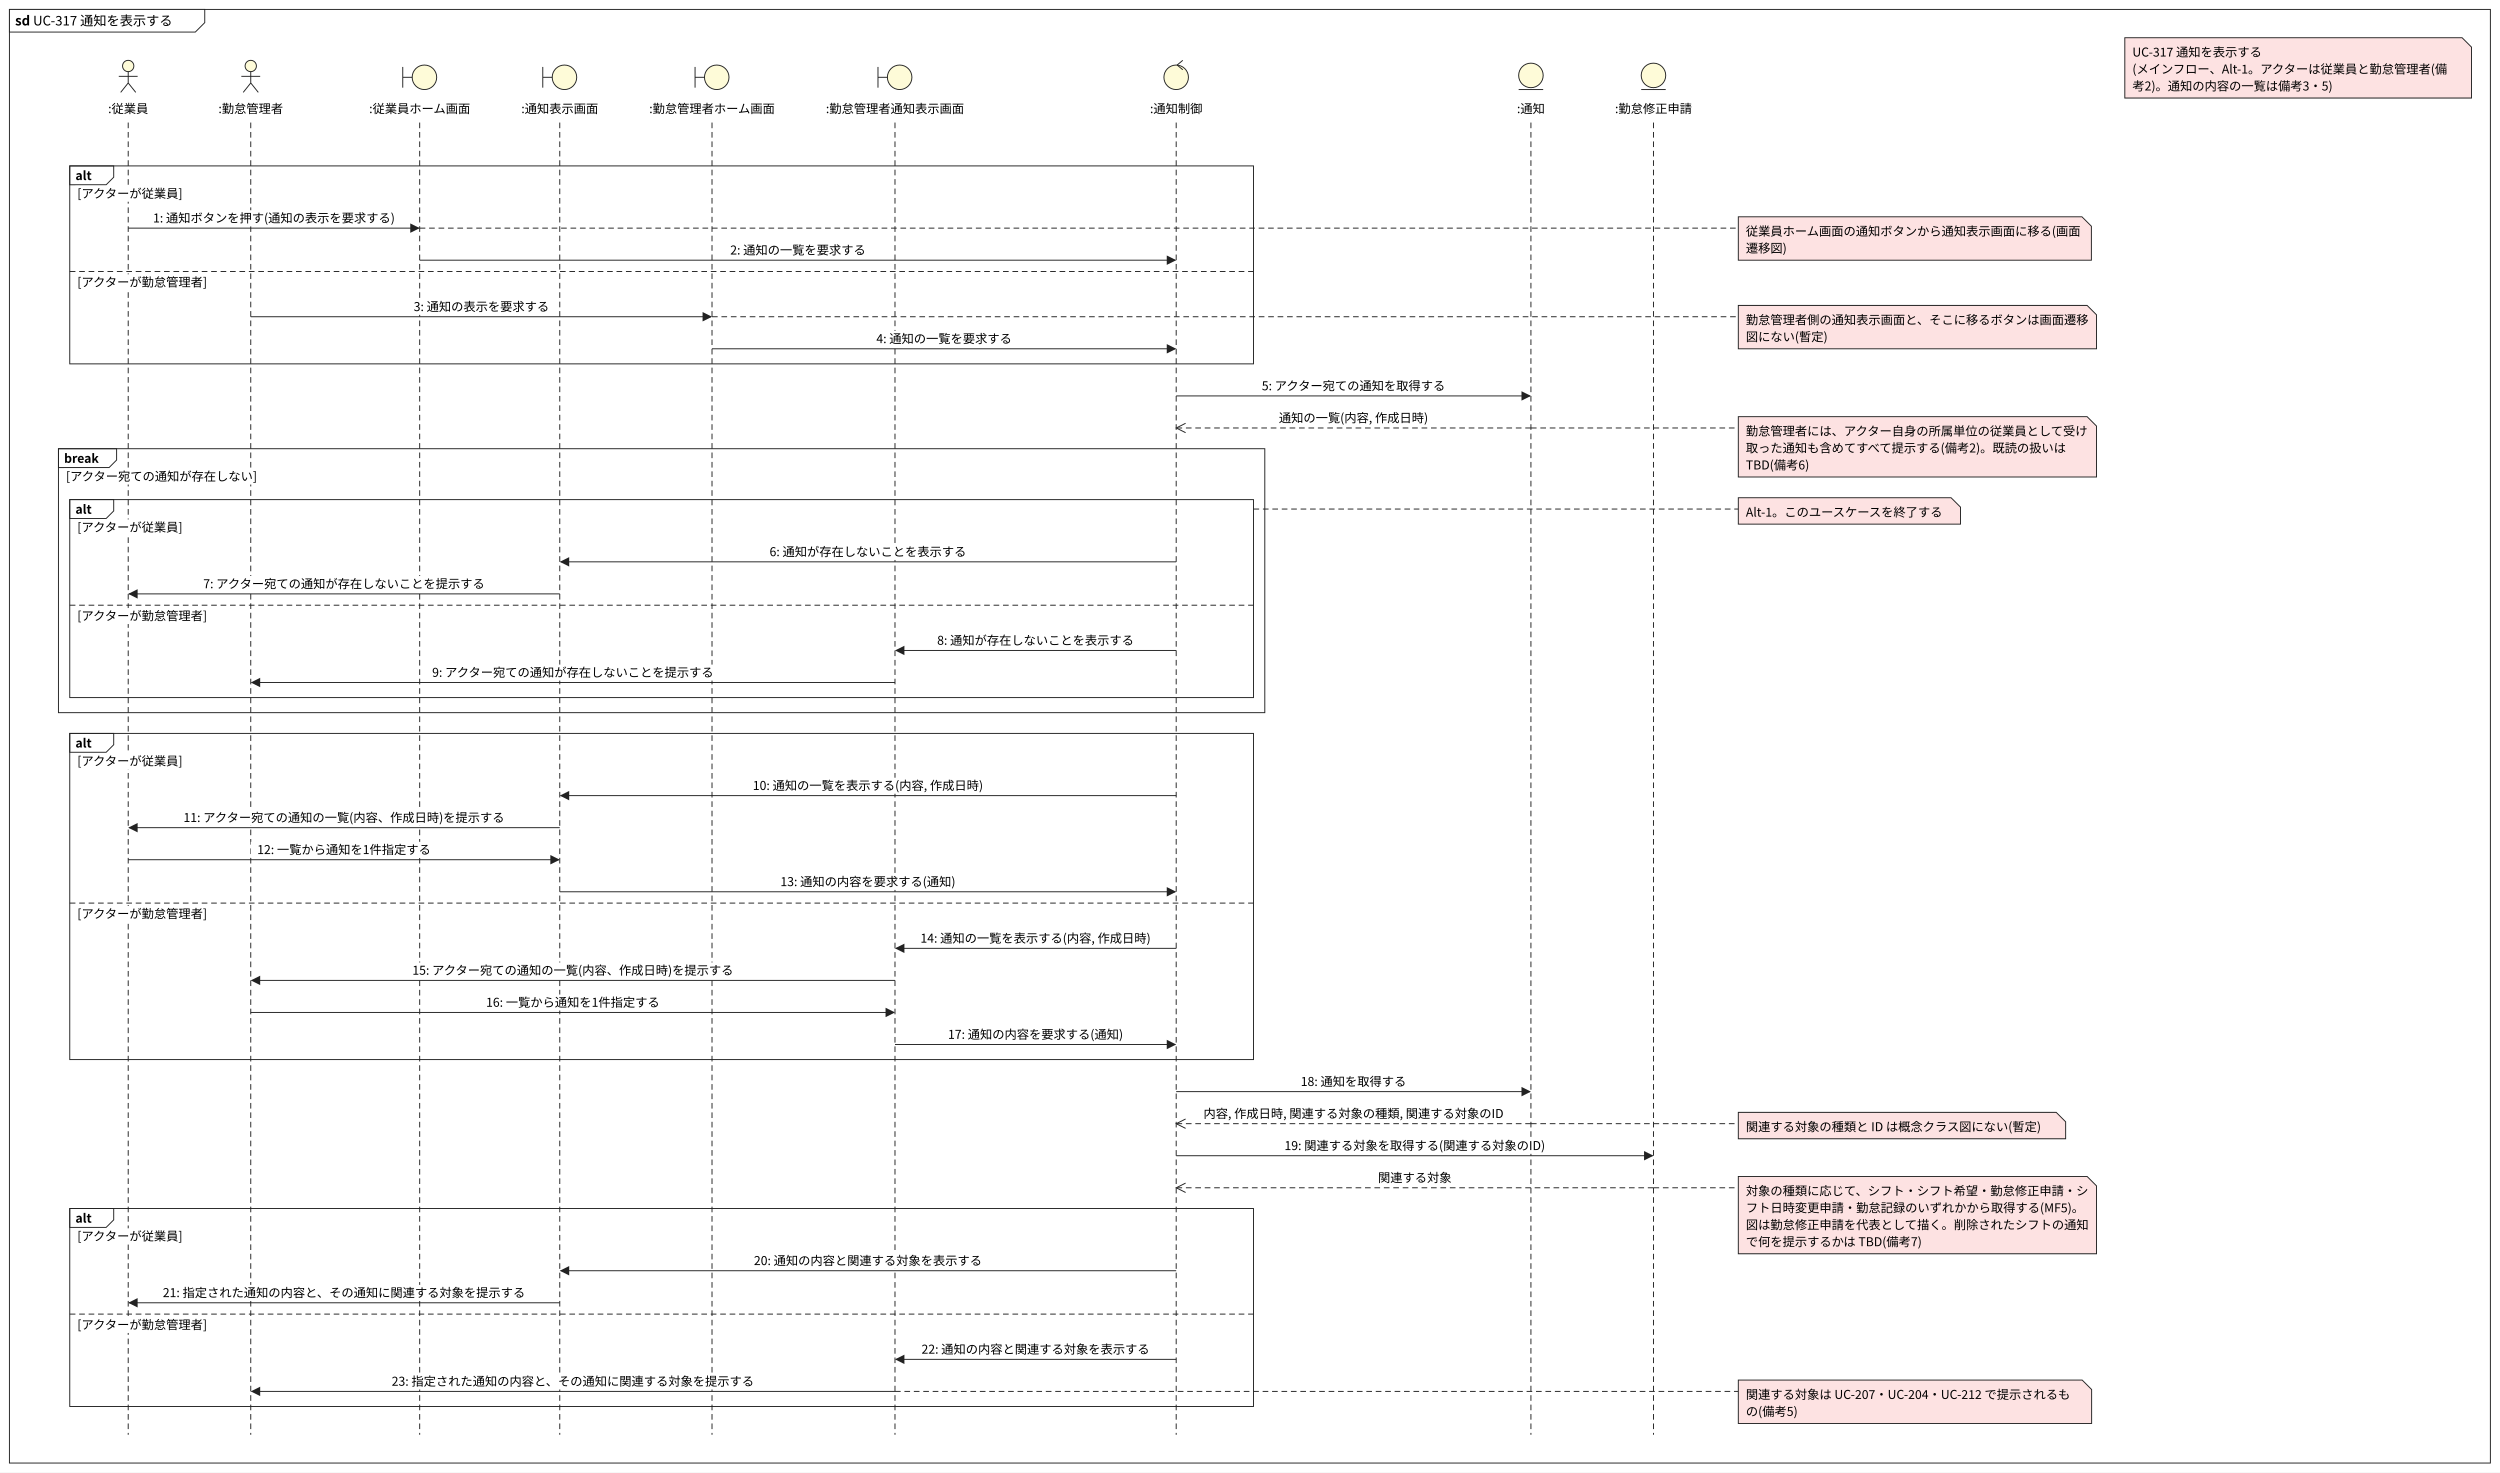
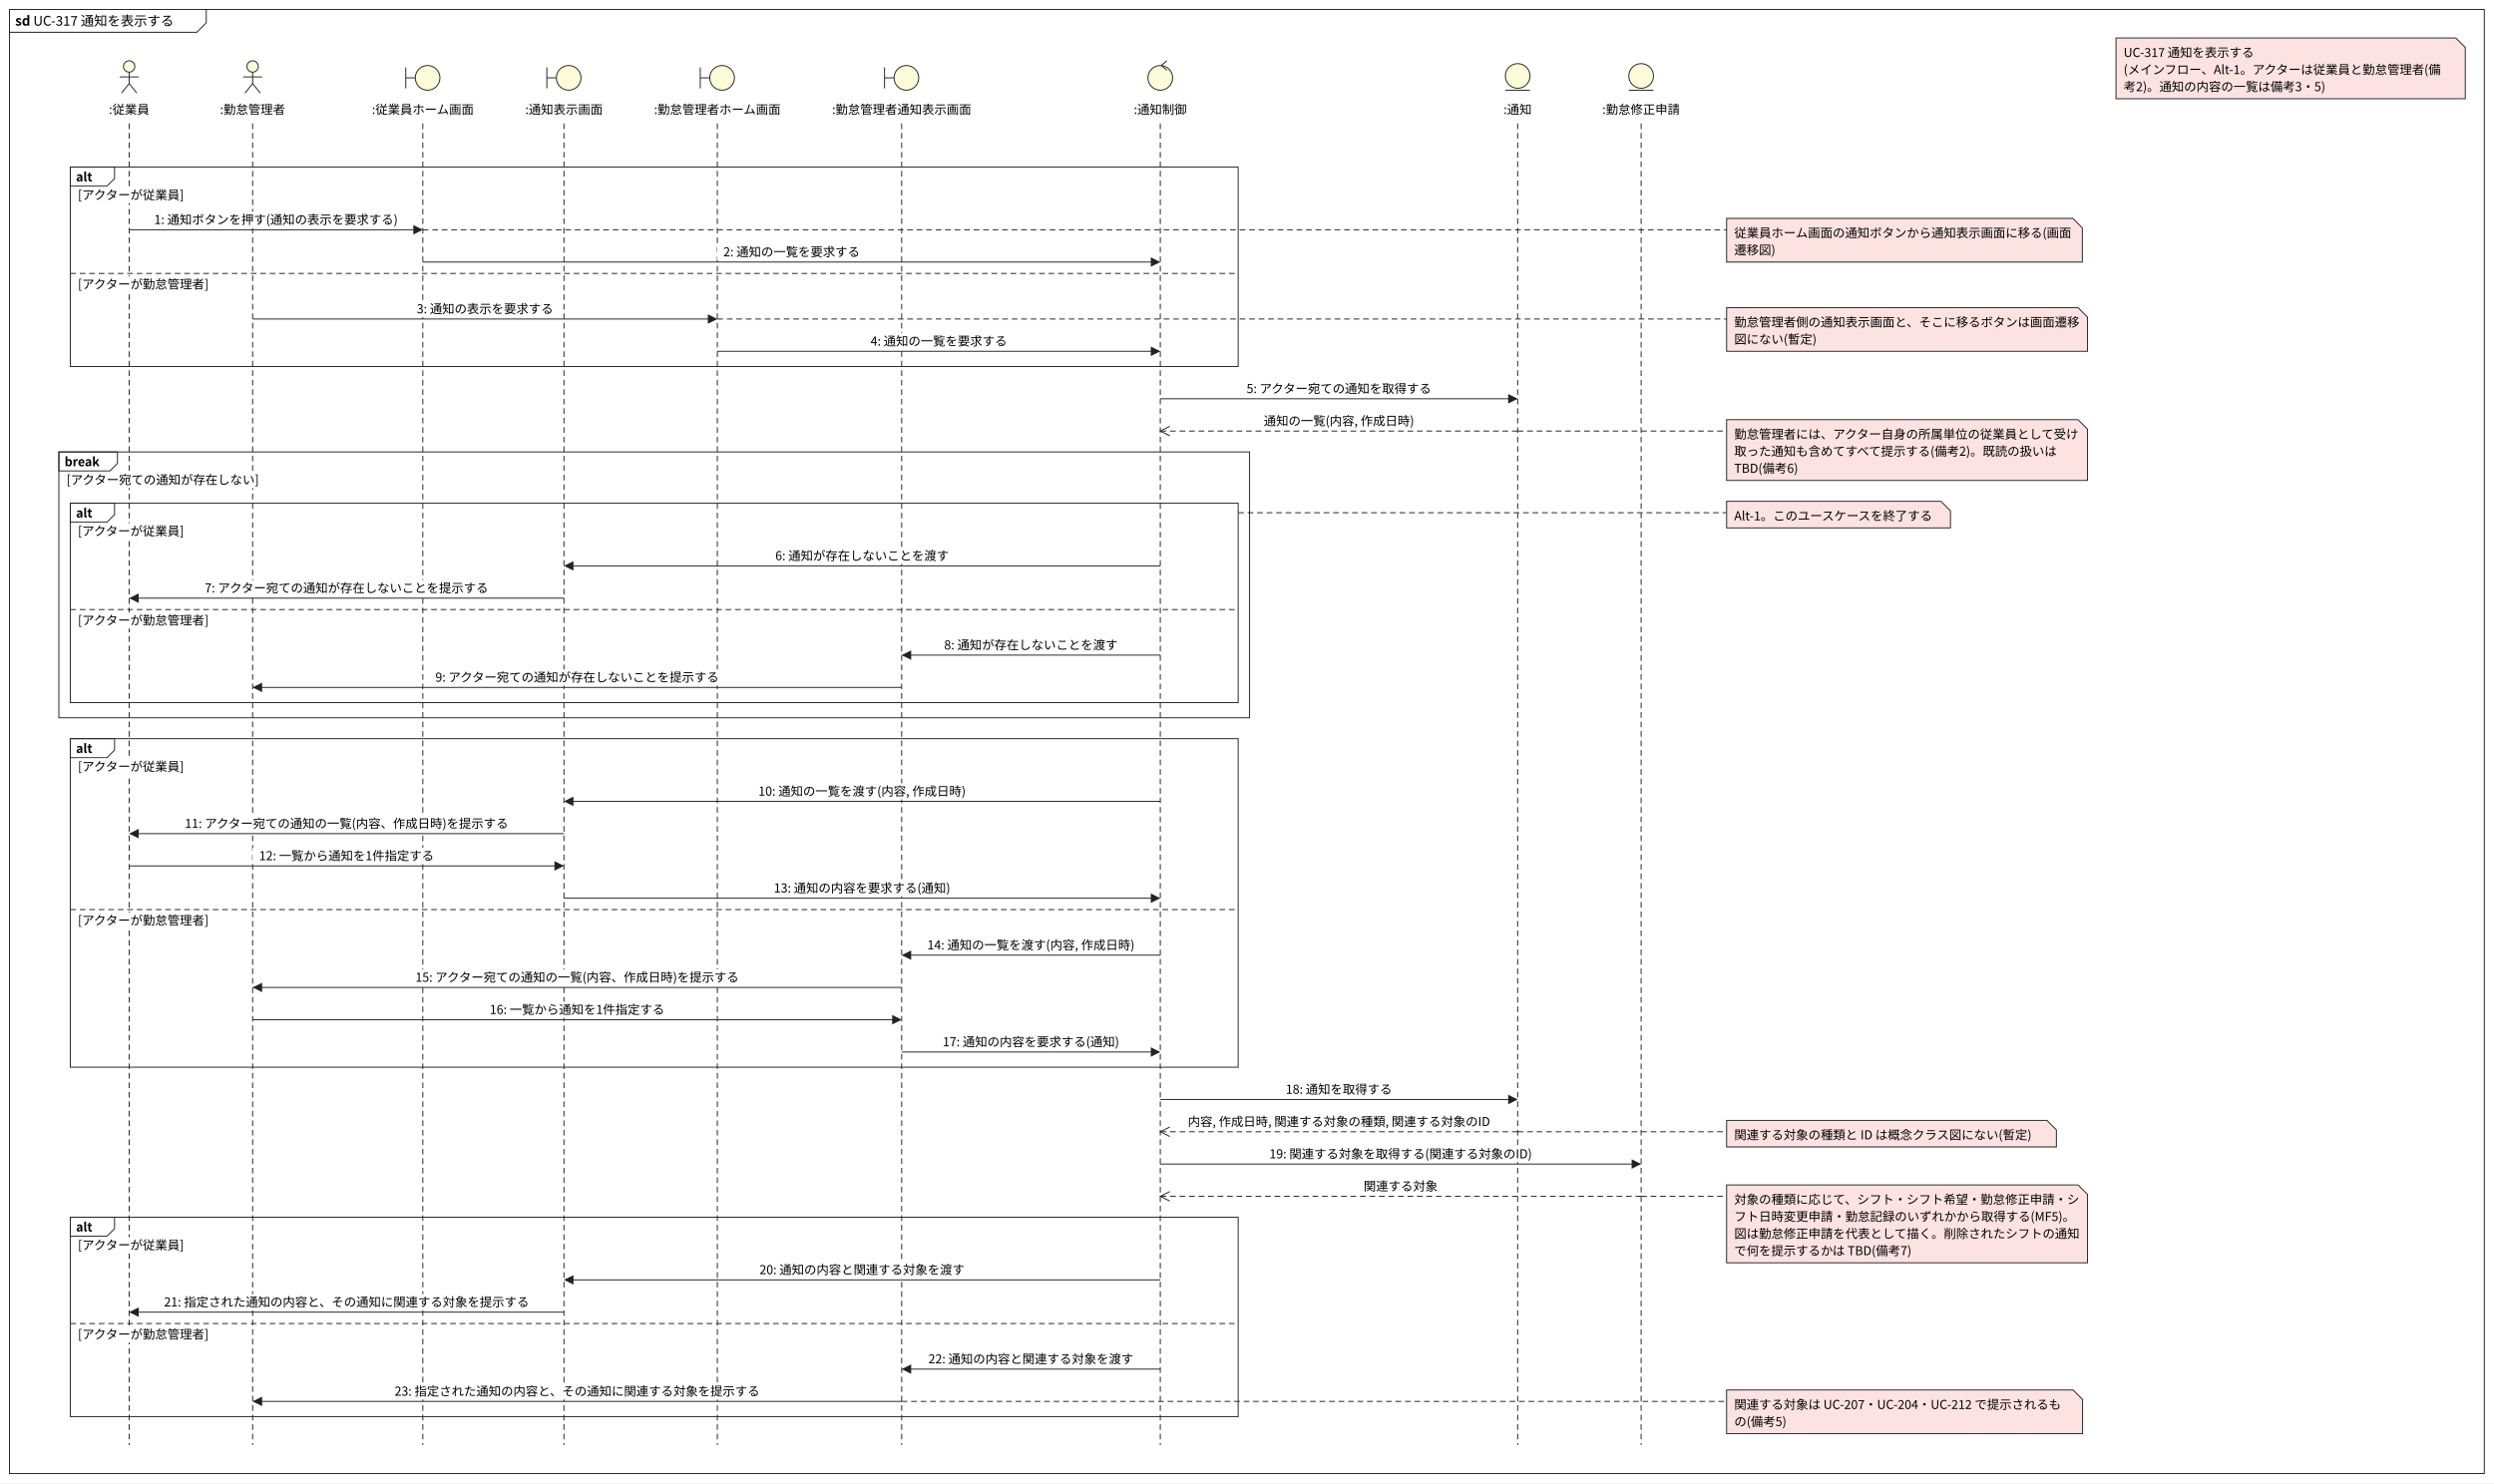
- <svg xmlns="http://www.w3.org/2000/svg" width="2652" height="1562" viewBox="0 0 2652 1562" font-family="'Noto Sans CJK JP','Noto Sans JP','Hiragino Sans','Yu Gothic','Meiryo','IPAGothic',sans-serif">
+ <svg xmlns="http://www.w3.org/2000/svg" width="2626" height="1562" viewBox="0 0 2626 1562" font-family="'Noto Sans CJK JP','Noto Sans JP','Hiragino Sans','Yu Gothic','Meiryo','IPAGothic',sans-serif">
  <rect width="100%" height="100%" fill="#fff" />
-   <rect x="10" y="10" width="2631.8" height="1542.0" fill="none" stroke="#222" />
+   <rect x="10" y="10" width="2605.8" height="1542.0" fill="none" stroke="#222" />
  <path d="M10 10 H217.2 V24 L207.2 34 H10 Z" fill="#fff" stroke="#222" />
  <path d="M74 176 H120.62 V188 L112.62 196 H74 Z" fill="#fff" stroke="#222" />
  <line x1="136.0" y1="242.0" x2="444.2" y2="242.0" stroke="#222" stroke-width="1" />
  <polygon points="445.2,242.0 435.2,237.0 435.2,247.0" fill="#222" />
-   <line x1="445.2" y1="242.0" x2="1844.0" y2="242.0" stroke="#222" stroke-width="1" stroke-dasharray="6 4" />
-   <line x1="445.2" y1="276.0" x2="1246.7" y2="276.0" stroke="#222" stroke-width="1" />
-   <polygon points="1247.7,276.0 1237.7,271.0 1237.7,281.0" fill="#222" />
+   <line x1="445.2" y1="242.0" x2="1818.0" y2="242.0" stroke="#222" stroke-width="1" stroke-dasharray="6 4" />
+   <line x1="445.2" y1="276.0" x2="1220.7" y2="276.0" stroke="#222" stroke-width="1" />
+   <polygon points="1221.7,276.0 1211.7,271.0 1211.7,281.0" fill="#222" />
  <line x1="266.0" y1="336.0" x2="754.3" y2="336.0" stroke="#222" stroke-width="1" />
  <polygon points="755.3,336.0 745.3,331.0 745.3,341.0" fill="#222" />
-   <line x1="755.3" y1="336.0" x2="1844.0" y2="336.0" stroke="#222" stroke-width="1" stroke-dasharray="6 4" />
-   <line x1="755.3" y1="370.0" x2="1246.7" y2="370.0" stroke="#222" stroke-width="1" />
-   <polygon points="1247.7,370.0 1237.7,365.0 1237.7,375.0" fill="#222" />
-   <rect x="74.0" y="176.0" width="1255.7" height="210.0" rx="0" fill="none" stroke="#222" />
-   <line x1="74.0" y1="288.0" x2="1329.7" y2="288.0" stroke="#222" stroke-width="1" stroke-dasharray="6 4" />
-   <line x1="1247.7" y1="420.0" x2="1623.0" y2="420.0" stroke="#222" stroke-width="1" />
-   <polygon points="1624.0,420.0 1614.0,415.0 1614.0,425.0" fill="#222" />
-   <line x1="1624.0" y1="454.0" x2="1248.7" y2="454.0" stroke="#222" stroke-width="1" stroke-dasharray="6 4" />
-   <polyline points="1257.7,449.0 1247.7,454.0 1257.7,459.0" fill="none" stroke="#222" />
-   <line x1="1624.0" y1="454.0" x2="1844.0" y2="454.0" stroke="#222" stroke-width="1" stroke-dasharray="6 4" />
+   <line x1="755.3" y1="336.0" x2="1818.0" y2="336.0" stroke="#222" stroke-width="1" stroke-dasharray="6 4" />
+   <line x1="755.3" y1="370.0" x2="1220.7" y2="370.0" stroke="#222" stroke-width="1" />
+   <polygon points="1221.7,370.0 1211.7,365.0 1211.7,375.0" fill="#222" />
+   <rect x="74.0" y="176.0" width="1229.7" height="210.0" rx="0" fill="none" stroke="#222" />
+   <line x1="74.0" y1="288.0" x2="1303.7" y2="288.0" stroke="#222" stroke-width="1" stroke-dasharray="6 4" />
+   <line x1="1221.7" y1="420.0" x2="1597.0" y2="420.0" stroke="#222" stroke-width="1" />
+   <polygon points="1598.0,420.0 1588.0,415.0 1588.0,425.0" fill="#222" />
+   <line x1="1598.0" y1="454.0" x2="1222.7" y2="454.0" stroke="#222" stroke-width="1" stroke-dasharray="6 4" />
+   <polyline points="1231.7,449.0 1221.7,454.0 1231.7,459.0" fill="none" stroke="#222" />
+   <line x1="1598.0" y1="454.0" x2="1818.0" y2="454.0" stroke="#222" stroke-width="1" stroke-dasharray="6 4" />
  <path d="M62 476 H123.7 V488 L115.7 496 H62 Z" fill="#fff" stroke="#222" />
  <path d="M74 530 H120.62 V542 L112.62 550 H74 Z" fill="#fff" stroke="#222" />
-   <line x1="1247.7" y1="596.0" x2="594.8" y2="596.0" stroke="#222" stroke-width="1" />
+   <line x1="1221.7" y1="596.0" x2="594.8" y2="596.0" stroke="#222" stroke-width="1" />
  <polygon points="593.8,596.0 603.8,591.0 603.8,601.0" fill="#222" />
  <line x1="593.8" y1="630.0" x2="137.0" y2="630.0" stroke="#222" stroke-width="1" />
  <polygon points="136.0,630.0 146.0,625.0 146.0,635.0" fill="#222" />
-   <line x1="1247.7" y1="690.0" x2="950.4" y2="690.0" stroke="#222" stroke-width="1" />
+   <line x1="1221.7" y1="690.0" x2="950.4" y2="690.0" stroke="#222" stroke-width="1" />
  <polygon points="949.4,690.0 959.4,685.0 959.4,695.0" fill="#222" />
  <line x1="949.4" y1="724.0" x2="267.0" y2="724.0" stroke="#222" stroke-width="1" />
  <polygon points="266.0,724.0 276.0,719.0 276.0,729.0" fill="#222" />
-   <rect x="74.0" y="530.0" width="1255.7" height="210.0" rx="0" fill="none" stroke="#222" />
-   <line x1="74.0" y1="642.0" x2="1329.7" y2="642.0" stroke="#222" stroke-width="1" stroke-dasharray="6 4" />
-   <line x1="1329.7" y1="540.0" x2="1844.0" y2="540.0" stroke="#222" stroke-width="1" stroke-dasharray="6 4" />
-   <rect x="62.0" y="476.0" width="1279.7" height="280.0" rx="0" fill="none" stroke="#222" />
+   <rect x="74.0" y="530.0" width="1229.7" height="210.0" rx="0" fill="none" stroke="#222" />
+   <line x1="74.0" y1="642.0" x2="1303.7" y2="642.0" stroke="#222" stroke-width="1" stroke-dasharray="6 4" />
+   <line x1="1303.7" y1="540.0" x2="1818.0" y2="540.0" stroke="#222" stroke-width="1" stroke-dasharray="6 4" />
+   <rect x="62.0" y="476.0" width="1253.7" height="280.0" rx="0" fill="none" stroke="#222" />
  <path d="M74 778 H120.62 V790 L112.62 798 H74 Z" fill="#fff" stroke="#222" />
-   <line x1="1247.7" y1="844.0" x2="594.8" y2="844.0" stroke="#222" stroke-width="1" />
+   <line x1="1221.7" y1="844.0" x2="594.8" y2="844.0" stroke="#222" stroke-width="1" />
  <polygon points="593.8,844.0 603.8,839.0 603.8,849.0" fill="#222" />
  <line x1="593.8" y1="878.0" x2="137.0" y2="878.0" stroke="#222" stroke-width="1" />
  <polygon points="136.0,878.0 146.0,873.0 146.0,883.0" fill="#222" />
  <line x1="136.0" y1="912.0" x2="592.8" y2="912.0" stroke="#222" stroke-width="1" />
  <polygon points="593.8,912.0 583.8,907.0 583.8,917.0" fill="#222" />
-   <line x1="593.8" y1="946.0" x2="1246.7" y2="946.0" stroke="#222" stroke-width="1" />
-   <polygon points="1247.7,946.0 1237.7,941.0 1237.7,951.0" fill="#222" />
-   <line x1="1247.7" y1="1006.0" x2="950.4" y2="1006.0" stroke="#222" stroke-width="1" />
+   <line x1="593.8" y1="946.0" x2="1220.7" y2="946.0" stroke="#222" stroke-width="1" />
+   <polygon points="1221.7,946.0 1211.7,941.0 1211.7,951.0" fill="#222" />
+   <line x1="1221.7" y1="1006.0" x2="950.4" y2="1006.0" stroke="#222" stroke-width="1" />
  <polygon points="949.4,1006.0 959.4,1001.0 959.4,1011.0" fill="#222" />
  <line x1="949.4" y1="1040.0" x2="267.0" y2="1040.0" stroke="#222" stroke-width="1" />
  <polygon points="266.0,1040.0 276.0,1035.0 276.0,1045.0" fill="#222" />
  <line x1="266.0" y1="1074.0" x2="948.4" y2="1074.0" stroke="#222" stroke-width="1" />
  <polygon points="949.4,1074.0 939.4,1069.0 939.4,1079.0" fill="#222" />
-   <line x1="949.4" y1="1108.0" x2="1246.7" y2="1108.0" stroke="#222" stroke-width="1" />
-   <polygon points="1247.7,1108.0 1237.7,1103.0 1237.7,1113.0" fill="#222" />
-   <rect x="74.0" y="778.0" width="1255.7" height="346.0" rx="0" fill="none" stroke="#222" />
-   <line x1="74.0" y1="958.0" x2="1329.7" y2="958.0" stroke="#222" stroke-width="1" stroke-dasharray="6 4" />
-   <line x1="1247.7" y1="1158.0" x2="1623.0" y2="1158.0" stroke="#222" stroke-width="1" />
-   <polygon points="1624.0,1158.0 1614.0,1153.0 1614.0,1163.0" fill="#222" />
-   <line x1="1624.0" y1="1192.0" x2="1248.7" y2="1192.0" stroke="#222" stroke-width="1" stroke-dasharray="6 4" />
-   <polyline points="1257.7,1187.0 1247.7,1192.0 1257.7,1197.0" fill="none" stroke="#222" />
-   <line x1="1624.0" y1="1192.0" x2="1844.0" y2="1192.0" stroke="#222" stroke-width="1" stroke-dasharray="6 4" />
-   <line x1="1247.7" y1="1226.0" x2="1753.0" y2="1226.0" stroke="#222" stroke-width="1" />
-   <polygon points="1754.0,1226.0 1744.0,1221.0 1744.0,1231.0" fill="#222" />
-   <line x1="1754.0" y1="1260.0" x2="1248.7" y2="1260.0" stroke="#222" stroke-width="1" stroke-dasharray="6 4" />
-   <polyline points="1257.7,1255.0 1247.7,1260.0 1257.7,1265.0" fill="none" stroke="#222" />
-   <line x1="1754.0" y1="1260.0" x2="1844.0" y2="1260.0" stroke="#222" stroke-width="1" stroke-dasharray="6 4" />
+   <line x1="949.4" y1="1108.0" x2="1220.7" y2="1108.0" stroke="#222" stroke-width="1" />
+   <polygon points="1221.7,1108.0 1211.7,1103.0 1211.7,1113.0" fill="#222" />
+   <rect x="74.0" y="778.0" width="1229.7" height="346.0" rx="0" fill="none" stroke="#222" />
+   <line x1="74.0" y1="958.0" x2="1303.7" y2="958.0" stroke="#222" stroke-width="1" stroke-dasharray="6 4" />
+   <line x1="1221.7" y1="1158.0" x2="1597.0" y2="1158.0" stroke="#222" stroke-width="1" />
+   <polygon points="1598.0,1158.0 1588.0,1153.0 1588.0,1163.0" fill="#222" />
+   <line x1="1598.0" y1="1192.0" x2="1222.7" y2="1192.0" stroke="#222" stroke-width="1" stroke-dasharray="6 4" />
+   <polyline points="1231.7,1187.0 1221.7,1192.0 1231.7,1197.0" fill="none" stroke="#222" />
+   <line x1="1598.0" y1="1192.0" x2="1818.0" y2="1192.0" stroke="#222" stroke-width="1" stroke-dasharray="6 4" />
+   <line x1="1221.7" y1="1226.0" x2="1727.0" y2="1226.0" stroke="#222" stroke-width="1" />
+   <polygon points="1728.0,1226.0 1718.0,1221.0 1718.0,1231.0" fill="#222" />
+   <line x1="1728.0" y1="1260.0" x2="1222.7" y2="1260.0" stroke="#222" stroke-width="1" stroke-dasharray="6 4" />
+   <polyline points="1231.7,1255.0 1221.7,1260.0 1231.7,1265.0" fill="none" stroke="#222" />
+   <line x1="1728.0" y1="1260.0" x2="1818.0" y2="1260.0" stroke="#222" stroke-width="1" stroke-dasharray="6 4" />
  <path d="M74 1282 H120.62 V1294 L112.62 1302 H74 Z" fill="#fff" stroke="#222" />
-   <line x1="1247.7" y1="1348.0" x2="594.8" y2="1348.0" stroke="#222" stroke-width="1" />
+   <line x1="1221.7" y1="1348.0" x2="594.8" y2="1348.0" stroke="#222" stroke-width="1" />
  <polygon points="593.8,1348.0 603.8,1343.0 603.8,1353.0" fill="#222" />
  <line x1="593.8" y1="1382.0" x2="137.0" y2="1382.0" stroke="#222" stroke-width="1" />
  <polygon points="136.0,1382.0 146.0,1377.0 146.0,1387.0" fill="#222" />
-   <line x1="1247.7" y1="1442.0" x2="950.4" y2="1442.0" stroke="#222" stroke-width="1" />
+   <line x1="1221.7" y1="1442.0" x2="950.4" y2="1442.0" stroke="#222" stroke-width="1" />
  <polygon points="949.4,1442.0 959.4,1437.0 959.4,1447.0" fill="#222" />
  <line x1="949.4" y1="1476.0" x2="267.0" y2="1476.0" stroke="#222" stroke-width="1" />
  <polygon points="266.0,1476.0 276.0,1471.0 276.0,1481.0" fill="#222" />
-   <line x1="949.4" y1="1476.0" x2="1844.0" y2="1476.0" stroke="#222" stroke-width="1" stroke-dasharray="6 4" />
-   <rect x="74.0" y="1282.0" width="1255.7" height="210.0" rx="0" fill="none" stroke="#222" />
-   <line x1="74.0" y1="1394.0" x2="1329.7" y2="1394.0" stroke="#222" stroke-width="1" stroke-dasharray="6 4" />
+   <line x1="949.4" y1="1476.0" x2="1818.0" y2="1476.0" stroke="#222" stroke-width="1" stroke-dasharray="6 4" />
+   <rect x="74.0" y="1282.0" width="1229.7" height="210.0" rx="0" fill="none" stroke="#222" />
+   <line x1="74.0" y1="1394.0" x2="1303.7" y2="1394.0" stroke="#222" stroke-width="1" stroke-dasharray="6 4" />
  <circle cx="136" cy="70" r="6" fill="#fefbd8" stroke="#222" />
  <path d="M136 76 V88 M126 81 H146 M136 88 L128 98 M136 88 L144 98" fill="none" stroke="#222" />
  <line x1="136.0" y1="130.0" x2="136.0" y2="1522.0" stroke="#222" stroke-width="1" stroke-dasharray="6 4" />
  <circle cx="266" cy="70" r="6" fill="#fefbd8" stroke="#222" />
  <path d="M266 76 V88 M256 81 H276 M266 88 L258 98 M266 88 L274 98" fill="none" stroke="#222" />
  <line x1="266.0" y1="130.0" x2="266.0" y2="1522.0" stroke="#222" stroke-width="1" stroke-dasharray="6 4" />
  <circle cx="450.24" cy="82" r="13" fill="#fefbd8" stroke="#222" />
  <path d="M437.24 82 H427.24 M427.24 71 V93" fill="none" stroke="#222" />
  <line x1="445.2" y1="130.0" x2="445.2" y2="1522.0" stroke="#222" stroke-width="1" stroke-dasharray="6 4" />
  <circle cx="598.78" cy="82" r="13" fill="#fefbd8" stroke="#222" />
  <path d="M585.78 82 H575.78 M575.78 71 V93" fill="none" stroke="#222" />
  <line x1="593.8" y1="130.0" x2="593.8" y2="1522.0" stroke="#222" stroke-width="1" stroke-dasharray="6 4" />
  <circle cx="760.32" cy="82" r="13" fill="#fefbd8" stroke="#222" />
  <path d="M747.32 82 H737.32 M737.32 71 V93" fill="none" stroke="#222" />
  <line x1="755.3" y1="130.0" x2="755.3" y2="1522.0" stroke="#222" stroke-width="1" stroke-dasharray="6 4" />
  <circle cx="954.36" cy="82" r="13" fill="#fefbd8" stroke="#222" />
  <path d="M941.36 82 H931.36 M931.36 71 V93" fill="none" stroke="#222" />
  <line x1="949.4" y1="130.0" x2="949.4" y2="1522.0" stroke="#222" stroke-width="1" stroke-dasharray="6 4" />
-   <circle cx="1247.68" cy="82" r="13" fill="#fefbd8" stroke="#222" />
-   <path d="M1248.68 69 l6 -5 M1248.68 69 l6 5" fill="none" stroke="#222" />
-   <line x1="1247.7" y1="130.0" x2="1247.7" y2="1522.0" stroke="#222" stroke-width="1" stroke-dasharray="6 4" />
-   <circle cx="1624.0" cy="80" r="13" fill="#fefbd8" stroke="#222" />
-   <path d="M1611.0 95 H1637.0" fill="none" stroke="#222" />
-   <line x1="1624.0" y1="130.0" x2="1624.0" y2="1522.0" stroke="#222" stroke-width="1" stroke-dasharray="6 4" />
-   <circle cx="1754.0" cy="80" r="13" fill="#fefbd8" stroke="#222" />
-   <path d="M1741.0 95 H1767.0" fill="none" stroke="#222" />
-   <line x1="1754.0" y1="130.0" x2="1754.0" y2="1522.0" stroke="#222" stroke-width="1" stroke-dasharray="6 4" />
+   <circle cx="1221.68" cy="82" r="13" fill="#fefbd8" stroke="#222" />
+   <path d="M1222.68 69 l6 -5 M1222.68 69 l6 5" fill="none" stroke="#222" />
+   <line x1="1221.7" y1="130.0" x2="1221.7" y2="1522.0" stroke="#222" stroke-width="1" stroke-dasharray="6 4" />
+   <circle cx="1598.0" cy="80" r="13" fill="#fefbd8" stroke="#222" />
+   <path d="M1585.0 95 H1611.0" fill="none" stroke="#222" />
+   <line x1="1598.0" y1="130.0" x2="1598.0" y2="1522.0" stroke="#222" stroke-width="1" stroke-dasharray="6 4" />
+   <circle cx="1728.0" cy="80" r="13" fill="#fefbd8" stroke="#222" />
+   <path d="M1715.0 95 H1741.0" fill="none" stroke="#222" />
+   <line x1="1728.0" y1="130.0" x2="1728.0" y2="1522.0" stroke="#222" stroke-width="1" stroke-dasharray="6 4" />
  <text x="80.0" y="191.0" font-size="13" text-anchor="start" font-weight="bold">alt</text>
  <rect x="80.0" y="197.0" width="123.1" height="17.0" fill="#fff" />
  <text x="82.0" y="210.0" font-size="13" text-anchor="start">[アクターが従業員]</text>
  <rect x="152.8" y="223.0" width="275.7" height="17.0" fill="#fff" />
  <text x="290.6" y="236.0" font-size="13" text-anchor="middle">1: 通知ボタンを押す(通知の表示を要求する)</text>
-   <rect x="768.1" y="257.0" width="156.6" height="17.0" fill="#fff" />
-   <text x="846.5" y="270.0" font-size="13" text-anchor="middle">2: 通知の一覧を要求する</text>
+   <rect x="755.1" y="257.0" width="156.6" height="17.0" fill="#fff" />
+   <text x="833.5" y="270.0" font-size="13" text-anchor="middle">2: 通知の一覧を要求する</text>
  <rect x="80.0" y="291.0" width="149.1" height="17.0" fill="#fff" />
  <text x="82.0" y="304.0" font-size="13" text-anchor="start">[アクターが勤怠管理者]</text>
  <rect x="432.3" y="317.0" width="156.6" height="17.0" fill="#fff" />
  <text x="510.7" y="330.0" font-size="13" text-anchor="middle">3: 通知の表示を要求する</text>
-   <rect x="923.2" y="351.0" width="156.6" height="17.0" fill="#fff" />
-   <text x="1001.5" y="364.0" font-size="13" text-anchor="middle">4: 通知の一覧を要求する</text>
-   <rect x="1331.5" y="401.0" width="208.6" height="17.0" fill="#fff" />
-   <text x="1435.8" y="414.0" font-size="13" text-anchor="middle">5: アクター宛ての通知を取得する</text>
-   <rect x="1347.3" y="435.0" width="177.2" height="17.0" fill="#fff" />
-   <text x="1435.8" y="448.0" font-size="13" text-anchor="middle">通知の一覧(内容, 作成日時)</text>
+   <rect x="910.2" y="351.0" width="156.6" height="17.0" fill="#fff" />
+   <text x="988.5" y="364.0" font-size="13" text-anchor="middle">4: 通知の一覧を要求する</text>
+   <rect x="1305.5" y="401.0" width="208.6" height="17.0" fill="#fff" />
+   <text x="1409.8" y="414.0" font-size="13" text-anchor="middle">5: アクター宛ての通知を取得する</text>
+   <rect x="1321.3" y="435.0" width="177.2" height="17.0" fill="#fff" />
+   <text x="1409.8" y="448.0" font-size="13" text-anchor="middle">通知の一覧(内容, 作成日時)</text>
  <text x="68.0" y="491.0" font-size="13" text-anchor="start" font-weight="bold">break</text>
  <rect x="68.0" y="497.0" width="214.1" height="17.0" fill="#fff" />
  <text x="70.0" y="510.0" font-size="13" text-anchor="start">[アクター宛ての通知が存在しない]</text>
  <text x="80.0" y="545.0" font-size="13" text-anchor="start" font-weight="bold">alt</text>
  <rect x="80.0" y="551.0" width="123.1" height="17.0" fill="#fff" />
  <text x="82.0" y="564.0" font-size="13" text-anchor="start">[アクターが従業員]</text>
-   <rect x="809.9" y="577.0" width="221.6" height="17.0" fill="#fff" />
-   <text x="920.7" y="590.0" font-size="13" text-anchor="middle">6: 通知が存在しないことを表示する</text>
+   <rect x="809.9" y="577.0" width="195.6" height="17.0" fill="#fff" />
+   <text x="907.7" y="590.0" font-size="13" text-anchor="middle">6: 通知が存在しないことを渡す</text>
  <rect x="208.6" y="611.0" width="312.6" height="17.0" fill="#fff" />
  <text x="364.9" y="624.0" font-size="13" text-anchor="middle">7: アクター宛ての通知が存在しないことを提示する</text>
  <rect x="80.0" y="645.0" width="149.1" height="17.0" fill="#fff" />
  <text x="82.0" y="658.0" font-size="13" text-anchor="start">[アクターが勤怠管理者]</text>
-   <rect x="987.7" y="671.0" width="221.6" height="17.0" fill="#fff" />
-   <text x="1098.5" y="684.0" font-size="13" text-anchor="middle">8: 通知が存在しないことを表示する</text>
+   <rect x="987.7" y="671.0" width="195.6" height="17.0" fill="#fff" />
+   <text x="1085.5" y="684.0" font-size="13" text-anchor="middle">8: 通知が存在しないことを渡す</text>
  <rect x="451.4" y="705.0" width="312.6" height="17.0" fill="#fff" />
  <text x="607.7" y="718.0" font-size="13" text-anchor="middle">9: アクター宛ての通知が存在しないことを提示する</text>
  <text x="80.0" y="793.0" font-size="13" text-anchor="start" font-weight="bold">alt</text>
  <rect x="80.0" y="799.0" width="123.1" height="17.0" fill="#fff" />
  <text x="82.0" y="812.0" font-size="13" text-anchor="start">[アクターが従業員]</text>
-   <rect x="784.6" y="825.0" width="272.3" height="17.0" fill="#fff" />
-   <text x="920.7" y="838.0" font-size="13" text-anchor="middle">10: 通知の一覧を表示する(内容, 作成日時)</text>
+   <rect x="784.6" y="825.0" width="246.3" height="17.0" fill="#fff" />
+   <text x="907.7" y="838.0" font-size="13" text-anchor="middle">10: 通知の一覧を渡す(内容, 作成日時)</text>
  <rect x="184.3" y="859.0" width="361.2" height="17.0" fill="#fff" />
  <text x="364.9" y="872.0" font-size="13" text-anchor="middle">11: アクター宛ての通知の一覧(内容、作成日時)を提示する</text>
  <rect x="266.0" y="893.0" width="197.7" height="17.0" fill="#fff" />
  <text x="364.9" y="906.0" font-size="13" text-anchor="middle">12: 一覧から通知を1件指定する</text>
-   <rect x="818.1" y="927.0" width="205.2" height="17.0" fill="#fff" />
-   <text x="920.7" y="940.0" font-size="13" text-anchor="middle">13: 通知の内容を要求する(通知)</text>
+   <rect x="805.1" y="927.0" width="205.2" height="17.0" fill="#fff" />
+   <text x="907.7" y="940.0" font-size="13" text-anchor="middle">13: 通知の内容を要求する(通知)</text>
  <rect x="80.0" y="961.0" width="149.1" height="17.0" fill="#fff" />
  <text x="82.0" y="974.0" font-size="13" text-anchor="start">[アクターが勤怠管理者]</text>
-   <rect x="962.4" y="987.0" width="272.3" height="17.0" fill="#fff" />
-   <text x="1098.5" y="1000.0" font-size="13" text-anchor="middle">14: 通知の一覧を表示する(内容, 作成日時)</text>
+   <rect x="962.4" y="987.0" width="246.3" height="17.0" fill="#fff" />
+   <text x="1085.5" y="1000.0" font-size="13" text-anchor="middle">14: 通知の一覧を渡す(内容, 作成日時)</text>
  <rect x="427.1" y="1021.0" width="361.2" height="17.0" fill="#fff" />
  <text x="607.7" y="1034.0" font-size="13" text-anchor="middle">15: アクター宛ての通知の一覧(内容、作成日時)を提示する</text>
  <rect x="508.8" y="1055.0" width="197.7" height="17.0" fill="#fff" />
  <text x="607.7" y="1068.0" font-size="13" text-anchor="middle">16: 一覧から通知を1件指定する</text>
-   <rect x="995.9" y="1089.0" width="205.2" height="17.0" fill="#fff" />
-   <text x="1098.5" y="1102.0" font-size="13" text-anchor="middle">17: 通知の内容を要求する(通知)</text>
-   <rect x="1373.3" y="1139.0" width="125.2" height="17.0" fill="#fff" />
-   <text x="1435.8" y="1152.0" font-size="13" text-anchor="middle">18: 通知を取得する</text>
-   <rect x="1260.7" y="1173.0" width="350.3" height="17.0" fill="#fff" />
-   <text x="1435.8" y="1186.0" font-size="13" text-anchor="middle">内容, 作成日時, 関連する対象の種類, 関連する対象のID</text>
-   <rect x="1351.7" y="1207.0" width="298.3" height="17.0" fill="#fff" />
-   <text x="1500.8" y="1220.0" font-size="13" text-anchor="middle">19: 関連する対象を取得する(関連する対象のID)</text>
-   <rect x="1459.8" y="1241.0" width="82.0" height="17.0" fill="#fff" />
-   <text x="1500.8" y="1254.0" font-size="13" text-anchor="middle">関連する対象</text>
+   <rect x="982.9" y="1089.0" width="205.2" height="17.0" fill="#fff" />
+   <text x="1085.5" y="1102.0" font-size="13" text-anchor="middle">17: 通知の内容を要求する(通知)</text>
+   <rect x="1347.3" y="1139.0" width="125.2" height="17.0" fill="#fff" />
+   <text x="1409.8" y="1152.0" font-size="13" text-anchor="middle">18: 通知を取得する</text>
+   <rect x="1234.7" y="1173.0" width="350.3" height="17.0" fill="#fff" />
+   <text x="1409.8" y="1186.0" font-size="13" text-anchor="middle">内容, 作成日時, 関連する対象の種類, 関連する対象のID</text>
+   <rect x="1325.7" y="1207.0" width="298.3" height="17.0" fill="#fff" />
+   <text x="1474.8" y="1220.0" font-size="13" text-anchor="middle">19: 関連する対象を取得する(関連する対象のID)</text>
+   <rect x="1433.8" y="1241.0" width="82.0" height="17.0" fill="#fff" />
+   <text x="1474.8" y="1254.0" font-size="13" text-anchor="middle">関連する対象</text>
  <text x="80.0" y="1297.0" font-size="13" text-anchor="start" font-weight="bold">alt</text>
  <rect x="80.0" y="1303.0" width="123.1" height="17.0" fill="#fff" />
  <text x="82.0" y="1316.0" font-size="13" text-anchor="start">[アクターが従業員]</text>
-   <rect x="793.1" y="1329.0" width="255.2" height="17.0" fill="#fff" />
-   <text x="920.7" y="1342.0" font-size="13" text-anchor="middle">20: 通知の内容と関連する対象を表示する</text>
+   <rect x="793.1" y="1329.0" width="229.2" height="17.0" fill="#fff" />
+   <text x="907.7" y="1342.0" font-size="13" text-anchor="middle">20: 通知の内容と関連する対象を渡す</text>
  <rect x="165.8" y="1363.0" width="398.2" height="17.0" fill="#fff" />
  <text x="364.9" y="1376.0" font-size="13" text-anchor="middle">21: 指定された通知の内容と、その通知に関連する対象を提示する</text>
  <rect x="80.0" y="1397.0" width="149.1" height="17.0" fill="#fff" />
  <text x="82.0" y="1410.0" font-size="13" text-anchor="start">[アクターが勤怠管理者]</text>
-   <rect x="970.9" y="1423.0" width="255.2" height="17.0" fill="#fff" />
-   <text x="1098.5" y="1436.0" font-size="13" text-anchor="middle">22: 通知の内容と関連する対象を表示する</text>
+   <rect x="970.9" y="1423.0" width="229.2" height="17.0" fill="#fff" />
+   <text x="1085.5" y="1436.0" font-size="13" text-anchor="middle">22: 通知の内容と関連する対象を渡す</text>
  <rect x="408.6" y="1457.0" width="398.2" height="17.0" fill="#fff" />
  <text x="607.7" y="1470.0" font-size="13" text-anchor="middle">23: 指定された通知の内容と、その通知に関連する対象を提示する</text>
  <text x="136.0" y="120.0" font-size="13" text-anchor="middle">:従業員</text>
  <text x="266.0" y="120.0" font-size="13" text-anchor="middle">:勤怠管理者</text>
  <text x="445.2" y="120.0" font-size="13" text-anchor="middle">:従業員ホーム画面</text>
  <text x="593.8" y="120.0" font-size="13" text-anchor="middle">:通知表示画面</text>
  <text x="755.3" y="120.0" font-size="13" text-anchor="middle">:勤怠管理者ホーム画面</text>
  <text x="949.4" y="120.0" font-size="13" text-anchor="middle">:勤怠管理者通知表示画面</text>
-   <text x="1247.7" y="120.0" font-size="13" text-anchor="middle">:通知制御</text>
-   <text x="1624.0" y="120.0" font-size="13" text-anchor="middle">:通知</text>
-   <text x="1754.0" y="120.0" font-size="13" text-anchor="middle">:勤怠修正申請</text>
-   <path d="M1844.0 230 H2208.54 L2218.54 240 V276 H1844.0 Z" fill="#fde2e2" stroke="#222" />
-   <text x="1852.0" y="250.0" font-size="13" text-anchor="start">従業員ホーム画面の通知ボタンから通知表示画面に移る(画面</text>
-   <text x="1852.0" y="268.0" font-size="13" text-anchor="start">遷移図)</text>
-   <path d="M1844.0 324 H2214.0 L2224.0 334 V370 H1844.0 Z" fill="#fde2e2" stroke="#222" />
-   <text x="1852.0" y="344.0" font-size="13" text-anchor="start">勤怠管理者側の通知表示画面と、そこに移るボタンは画面遷移</text>
-   <text x="1852.0" y="362.0" font-size="13" text-anchor="start">図にない(暫定)</text>
-   <path d="M1844.0 442 H2214.0 L2224.0 452 V506 H1844.0 Z" fill="#fde2e2" stroke="#222" />
-   <text x="1852.0" y="462.0" font-size="13" text-anchor="start">勤怠管理者には、アクター自身の所属単位の従業員として受け</text>
-   <text x="1852.0" y="480.0" font-size="13" text-anchor="start">取った通知も含めてすべて提示する(備考2)。既読の扱いは </text>
-   <text x="1852.0" y="498.0" font-size="13" text-anchor="start">TBD(備考6)</text>
-   <path d="M1844.0 528 H2069.7 L2079.7 538 V556 H1844.0 Z" fill="#fde2e2" stroke="#222" />
-   <text x="1852.0" y="548.0" font-size="13" text-anchor="start">Alt-1。このユースケースを終了する</text>
-   <path d="M1844.0 1180 H2181.24 L2191.24 1190 V1208 H1844.0 Z" fill="#fde2e2" stroke="#222" />
-   <text x="1852.0" y="1200.0" font-size="13" text-anchor="start">関連する対象の種類と ID は概念クラス図にない(暫定)</text>
-   <path d="M1844.0 1248 H2214.0 L2224.0 1258 V1330 H1844.0 Z" fill="#fde2e2" stroke="#222" />
-   <text x="1852.0" y="1268.0" font-size="13" text-anchor="start">対象の種類に応じて、シフト・シフト希望・勤怠修正申請・シ</text>
-   <text x="1852.0" y="1286.0" font-size="13" text-anchor="start">フト日時変更申請・勤怠記録のいずれかから取得する(MF5)。</text>
-   <text x="1852.0" y="1304.0" font-size="13" text-anchor="start">図は勤怠修正申請を代表として描く。削除されたシフトの通知</text>
-   <text x="1852.0" y="1322.0" font-size="13" text-anchor="start">で何を提示するかは TBD(備考7)</text>
-   <path d="M1844.0 1464 H2208.8 L2218.8 1474 V1510 H1844.0 Z" fill="#fde2e2" stroke="#222" />
-   <text x="1852.0" y="1484.0" font-size="13" text-anchor="start">関連する対象は UC-207・UC-204・UC-212 で提示されるも</text>
-   <text x="1852.0" y="1502.0" font-size="13" text-anchor="start">の(備考5)</text>
-   <path d="M2254.0 40 H2611.78 L2621.78 50 V104 H2254.0 Z" fill="#fde2e2" stroke="#222" />
-   <text x="2262.0" y="60.0" font-size="13" text-anchor="start">UC-317 通知を表示する</text>
-   <text x="2262.0" y="78.0" font-size="13" text-anchor="start">(メインフロー、Alt-1。アクターは従業員と勤怠管理者(備</text>
-   <text x="2262.0" y="96.0" font-size="13" text-anchor="start">考2)。通知の内容の一覧は備考3・5)</text>
+   <text x="1221.7" y="120.0" font-size="13" text-anchor="middle">:通知制御</text>
+   <text x="1598.0" y="120.0" font-size="13" text-anchor="middle">:通知</text>
+   <text x="1728.0" y="120.0" font-size="13" text-anchor="middle">:勤怠修正申請</text>
+   <path d="M1818.0 230 H2182.54 L2192.54 240 V276 H1818.0 Z" fill="#fde2e2" stroke="#222" />
+   <text x="1826.0" y="250.0" font-size="13" text-anchor="start">従業員ホーム画面の通知ボタンから通知表示画面に移る(画面</text>
+   <text x="1826.0" y="268.0" font-size="13" text-anchor="start">遷移図)</text>
+   <path d="M1818.0 324 H2188.0 L2198.0 334 V370 H1818.0 Z" fill="#fde2e2" stroke="#222" />
+   <text x="1826.0" y="344.0" font-size="13" text-anchor="start">勤怠管理者側の通知表示画面と、そこに移るボタンは画面遷移</text>
+   <text x="1826.0" y="362.0" font-size="13" text-anchor="start">図にない(暫定)</text>
+   <path d="M1818.0 442 H2188.0 L2198.0 452 V506 H1818.0 Z" fill="#fde2e2" stroke="#222" />
+   <text x="1826.0" y="462.0" font-size="13" text-anchor="start">勤怠管理者には、アクター自身の所属単位の従業員として受け</text>
+   <text x="1826.0" y="480.0" font-size="13" text-anchor="start">取った通知も含めてすべて提示する(備考2)。既読の扱いは </text>
+   <text x="1826.0" y="498.0" font-size="13" text-anchor="start">TBD(備考6)</text>
+   <path d="M1818.0 528 H2043.7 L2053.7 538 V556 H1818.0 Z" fill="#fde2e2" stroke="#222" />
+   <text x="1826.0" y="548.0" font-size="13" text-anchor="start">Alt-1。このユースケースを終了する</text>
+   <path d="M1818.0 1180 H2155.24 L2165.24 1190 V1208 H1818.0 Z" fill="#fde2e2" stroke="#222" />
+   <text x="1826.0" y="1200.0" font-size="13" text-anchor="start">関連する対象の種類と ID は概念クラス図にない(暫定)</text>
+   <path d="M1818.0 1248 H2188.0 L2198.0 1258 V1330 H1818.0 Z" fill="#fde2e2" stroke="#222" />
+   <text x="1826.0" y="1268.0" font-size="13" text-anchor="start">対象の種類に応じて、シフト・シフト希望・勤怠修正申請・シ</text>
+   <text x="1826.0" y="1286.0" font-size="13" text-anchor="start">フト日時変更申請・勤怠記録のいずれかから取得する(MF5)。</text>
+   <text x="1826.0" y="1304.0" font-size="13" text-anchor="start">図は勤怠修正申請を代表として描く。削除されたシフトの通知</text>
+   <text x="1826.0" y="1322.0" font-size="13" text-anchor="start">で何を提示するかは TBD(備考7)</text>
+   <path d="M1818.0 1464 H2182.8 L2192.8 1474 V1510 H1818.0 Z" fill="#fde2e2" stroke="#222" />
+   <text x="1826.0" y="1484.0" font-size="13" text-anchor="start">関連する対象は UC-207・UC-204・UC-212 で提示されるも</text>
+   <text x="1826.0" y="1502.0" font-size="13" text-anchor="start">の(備考5)</text>
+   <path d="M2228.0 40 H2585.78 L2595.78 50 V104 H2228.0 Z" fill="#fde2e2" stroke="#222" />
+   <text x="2236.0" y="60.0" font-size="13" text-anchor="start">UC-317 通知を表示する</text>
+   <text x="2236.0" y="78.0" font-size="13" text-anchor="start">(メインフロー、Alt-1。アクターは従業員と勤怠管理者(備</text>
+   <text x="2236.0" y="96.0" font-size="13" text-anchor="start">考2)。通知の内容の一覧は備考3・5)</text>
  <text x="16" y="27" font-size="14">
    <tspan font-weight="bold">sd</tspan> UC-317 通知を表示する</text>
</svg>
